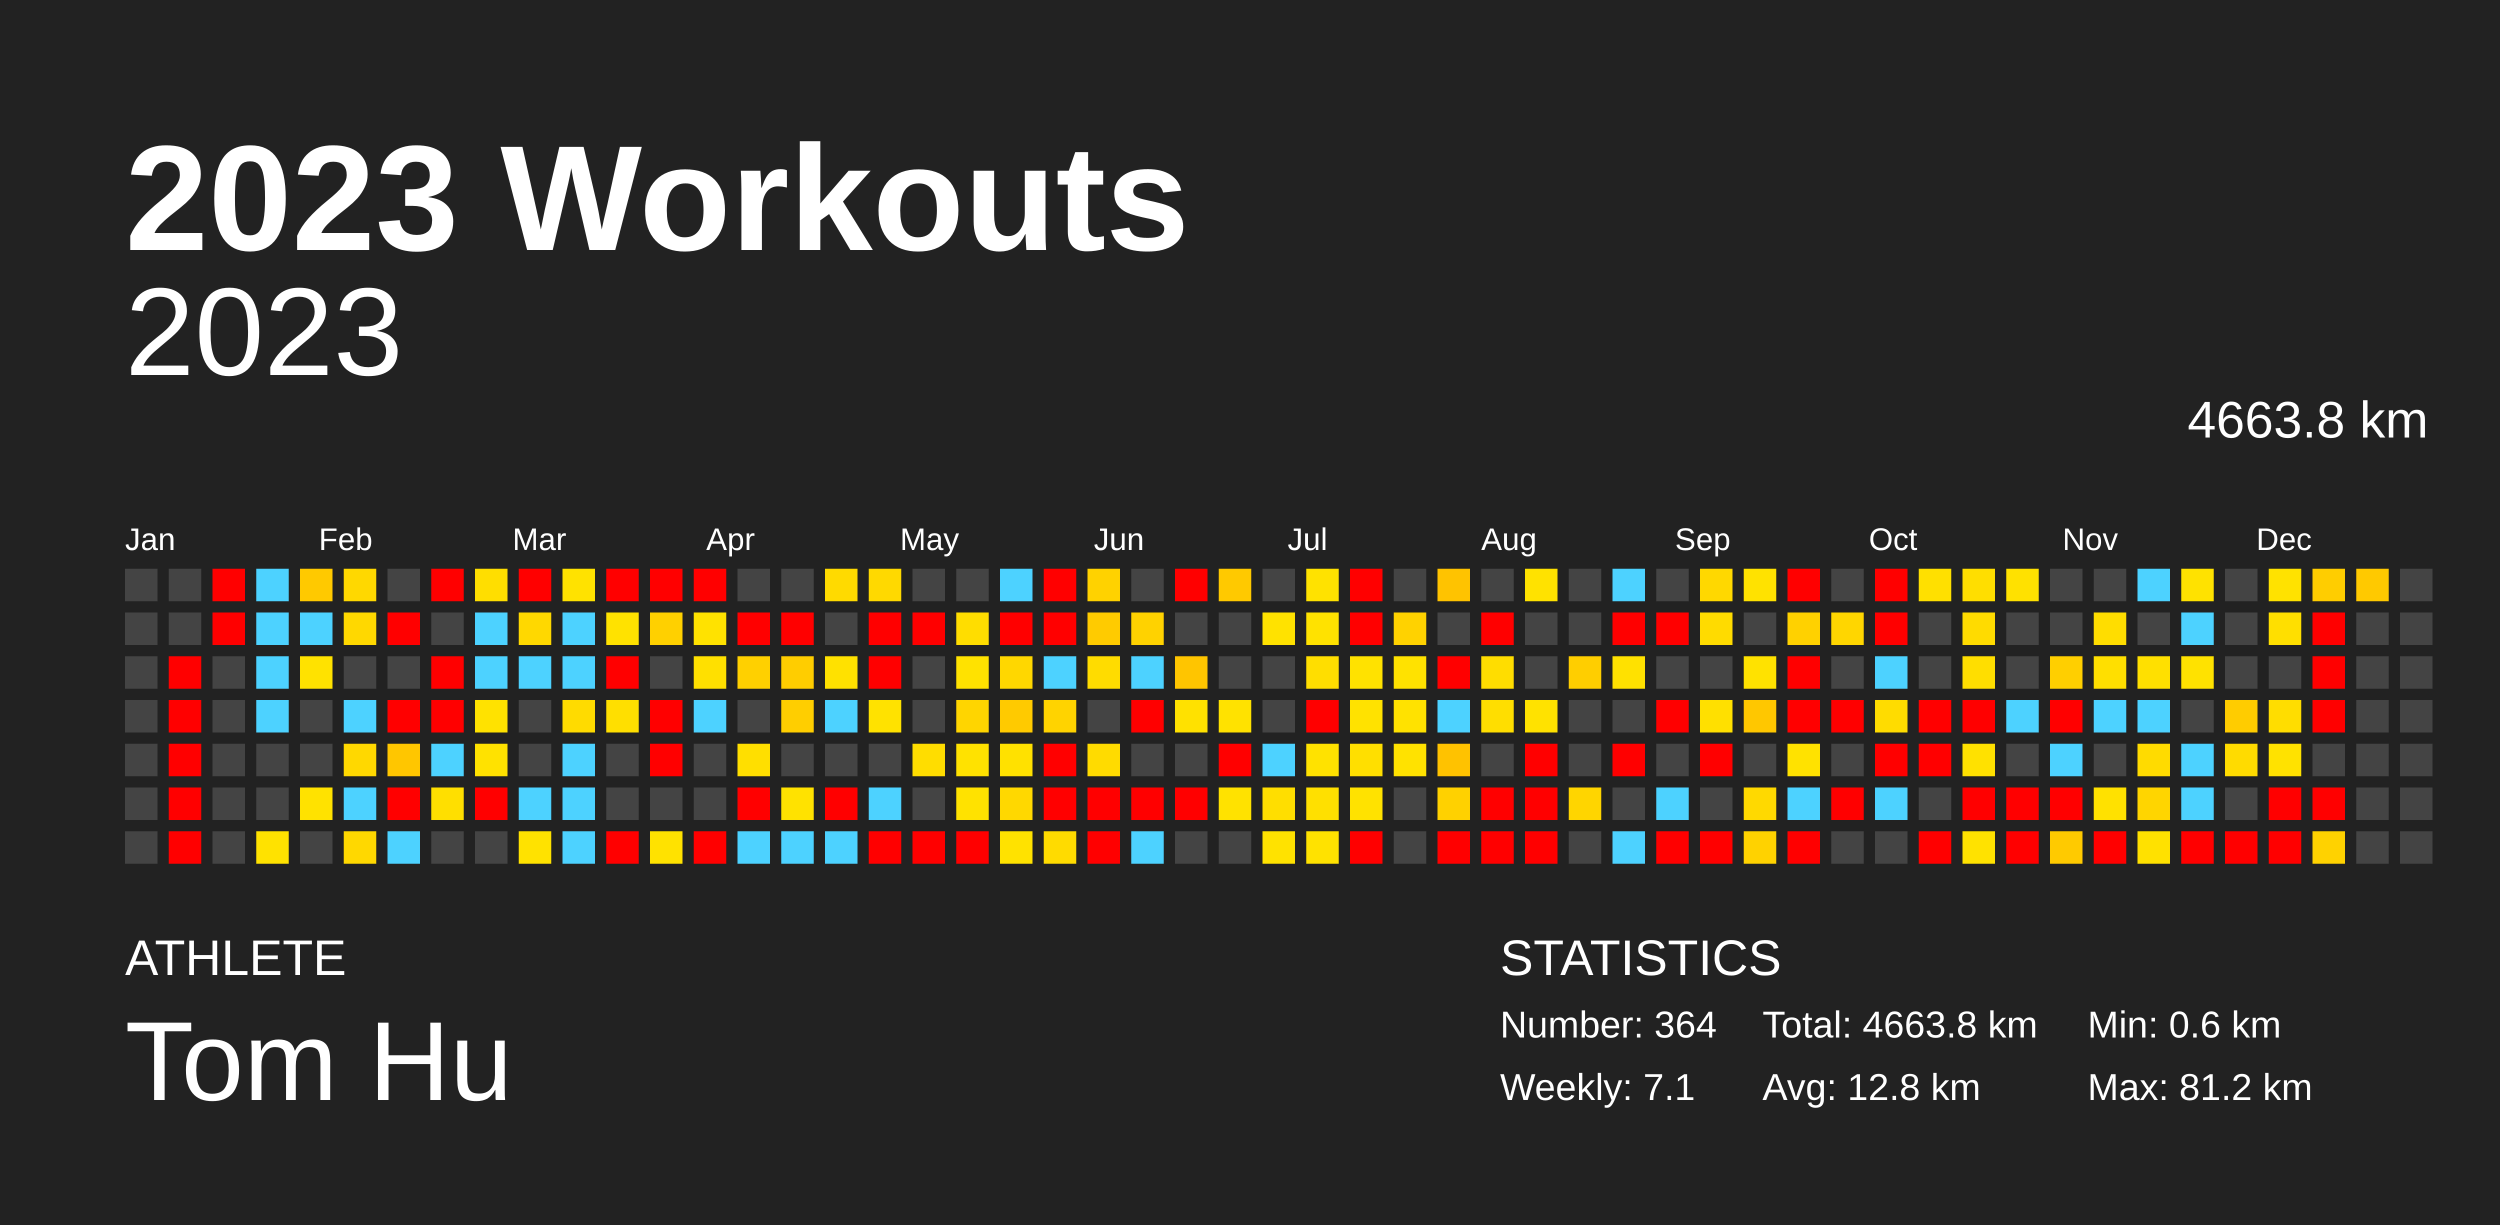
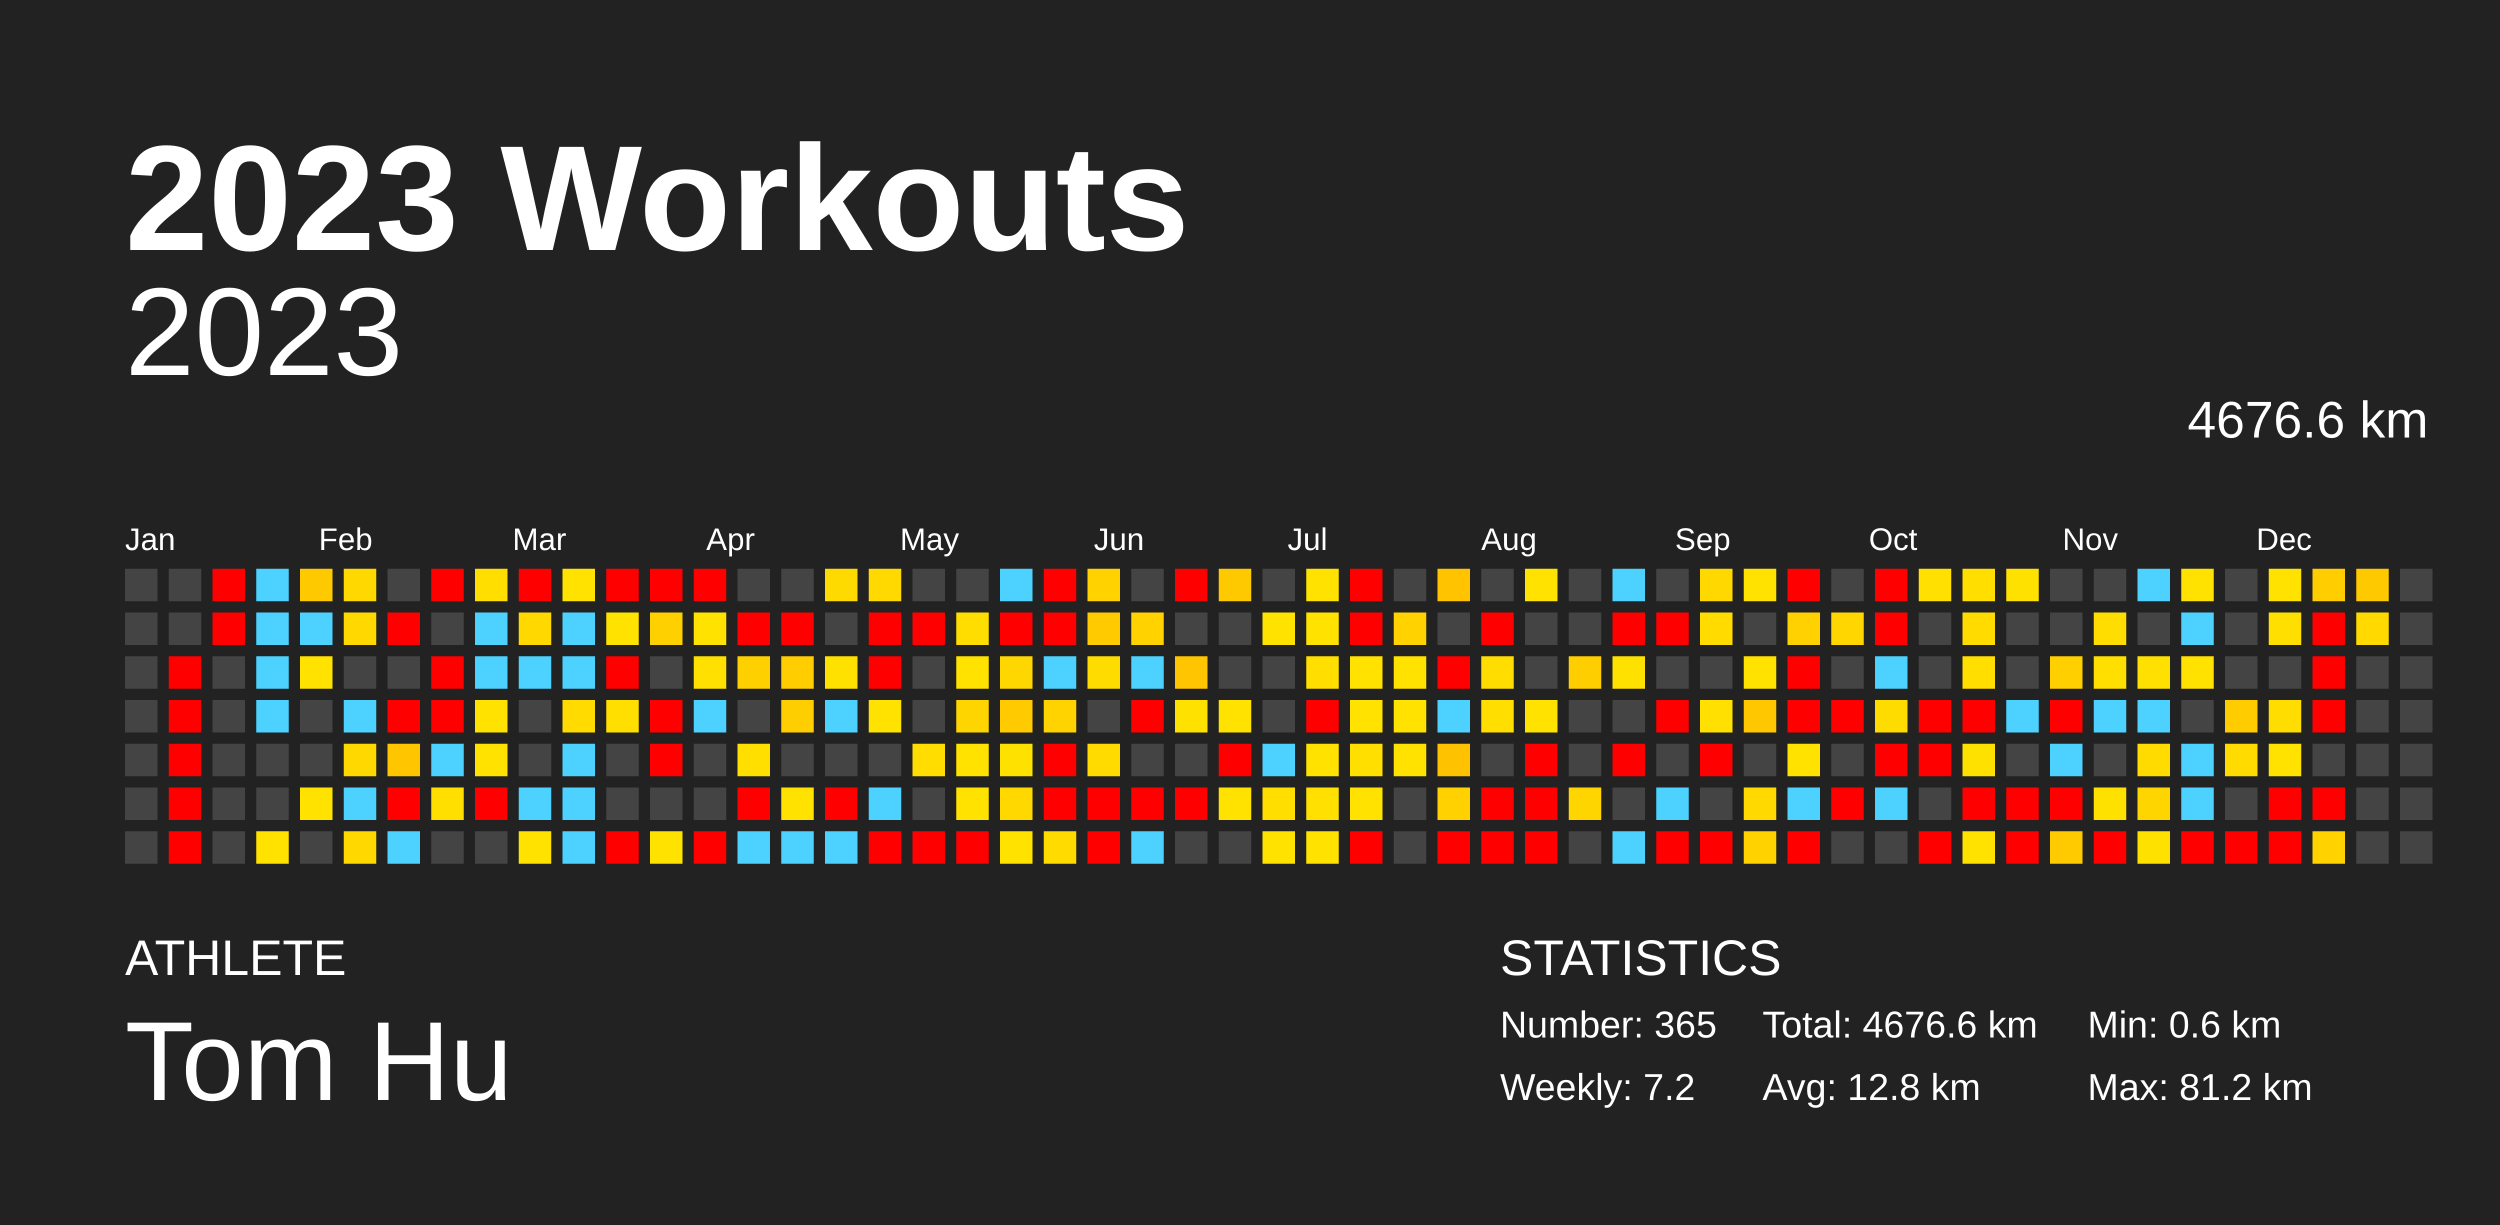
<svg xmlns="http://www.w3.org/2000/svg" baseProfile="full" height="98mm" version="1.1" viewBox="0,0,200,98" width="200mm">
  <defs />
  <rect fill="#222222" height="98" width="200" x="0" y="0" />
  <text fill="#FFFFFF" style="font-size:12px; font-family:Arial; font-weight:bold;" x="10" y="20">2023 Workouts</text>
  <text fill="#FFFFFF" style="font-size:4px; font-family:Arial" x="10" y="78">ATHLETE</text>
  <text fill="#FFFFFF" style="font-size:9px; font-family:Arial" x="10" y="88">Tom Hu</text>
  <text fill="#FFFFFF" style="font-size:4px; font-family:Arial" x="120" y="78">STATISTICS</text>
-   <text fill="#FFFFFF" style="font-size:3px; font-family:Arial" x="120" y="83">Number: 364</text>
-   <text fill="#FFFFFF" style="font-size:3px; font-family:Arial" x="120" y="88">Weekly: 7.1</text>
-   <text fill="#FFFFFF" style="font-size:3px; font-family:Arial" x="141" y="83">Total: 4663.8 km</text>
+   <text fill="#FFFFFF" style="font-size:3px; font-family:Arial" x="120" y="83">Number: 365</text>
+   <text fill="#FFFFFF" style="font-size:3px; font-family:Arial" x="120" y="88">Weekly: 7.2</text>
+   <text fill="#FFFFFF" style="font-size:3px; font-family:Arial" x="141" y="83">Total: 4676.6 km</text>
  <text fill="#FFFFFF" style="font-size:3px; font-family:Arial" x="141" y="88">Avg: 12.8 km</text>
  <text fill="#FFFFFF" style="font-size:3px; font-family:Arial" x="167" y="83">Min: 0.6 km</text>
  <text fill="#FFFFFF" style="font-size:3px; font-family:Arial" x="167" y="88">Max: 81.2 km</text>
  <text alignment-baseline="hanging" fill="#FFFFFF" style="font-size:10.0px; font-family:Arial;" x="10" y="30">2023</text>
-   <text alignment-baseline="hanging" fill="#FFFFFF" style="font-size:4.125px; font-family:Arial;" x="175" y="35">4663.8 km</text>
+   <text alignment-baseline="hanging" fill="#FFFFFF" style="font-size:4.125px; font-family:Arial;" x="175" y="35">4676.6 km</text>
  <text fill="#FFFFFF" style="font-size:2.5px; font-family:Arial" x="10.0" y="44">Jan</text>
  <text fill="#FFFFFF" style="font-size:2.5px; font-family:Arial" x="25.5" y="44">Feb</text>
  <text fill="#FFFFFF" style="font-size:2.5px; font-family:Arial" x="41.0" y="44">Mar</text>
  <text fill="#FFFFFF" style="font-size:2.5px; font-family:Arial" x="56.5" y="44">Apr</text>
  <text fill="#FFFFFF" style="font-size:2.5px; font-family:Arial" x="72.0" y="44">May</text>
  <text fill="#FFFFFF" style="font-size:2.5px; font-family:Arial" x="87.5" y="44">Jun</text>
  <text fill="#FFFFFF" style="font-size:2.5px; font-family:Arial" x="103.0" y="44">Jul</text>
  <text fill="#FFFFFF" style="font-size:2.5px; font-family:Arial" x="118.5" y="44">Aug</text>
  <text fill="#FFFFFF" style="font-size:2.5px; font-family:Arial" x="134.0" y="44">Sep</text>
  <text fill="#FFFFFF" style="font-size:2.5px; font-family:Arial" x="149.5" y="44">Oct</text>
  <text fill="#FFFFFF" style="font-size:2.5px; font-family:Arial" x="165.0" y="44">Nov</text>
  <text fill="#FFFFFF" style="font-size:2.5px; font-family:Arial" x="180.5" y="44">Dec</text>
  <rect fill="#444444" height="2.6" width="2.6" x="10.0" y="45.5" />
  <rect fill="#444444" height="2.6" width="2.6" x="10.0" y="49.0" />
  <rect fill="#444444" height="2.6" width="2.6" x="10.0" y="52.5" />
  <rect fill="#444444" height="2.6" width="2.6" x="10.0" y="56.0" />
  <rect fill="#444444" height="2.6" width="2.6" x="10.0" y="59.5" />
  <rect fill="#444444" height="2.6" width="2.6" x="10.0" y="63.0" />
  <rect fill="#444444" height="2.6" width="2.6" x="10.0" y="66.5" />
  <rect fill="#444444" height="2.6" width="2.6" x="13.5" y="45.5" />
  <rect fill="#444444" height="2.6" width="2.6" x="13.5" y="49.0" />
  <rect fill="red" height="2.6" width="2.6" x="13.5" y="52.5" />
  <rect fill="red" height="2.6" width="2.6" x="13.5" y="56.0" />
  <rect fill="red" height="2.6" width="2.6" x="13.5" y="59.5" />
  <rect fill="red" height="2.6" width="2.6" x="13.5" y="63.0" />
  <rect fill="red" height="2.6" width="2.6" x="13.5" y="66.5" />
  <rect fill="red" height="2.6" width="2.6" x="17.0" y="45.5" />
  <rect fill="red" height="2.6" width="2.6" x="17.0" y="49.0" />
  <rect fill="#444444" height="2.6" width="2.6" x="17.0" y="52.5" />
  <rect fill="#444444" height="2.6" width="2.6" x="17.0" y="56.0" />
  <rect fill="#444444" height="2.6" width="2.6" x="17.0" y="59.5" />
  <rect fill="#444444" height="2.6" width="2.6" x="17.0" y="63.0" />
  <rect fill="#444444" height="2.6" width="2.6" x="17.0" y="66.5" />
  <rect fill="#4dd2ff" height="2.6" width="2.6" x="20.5" y="45.5" />
  <rect fill="#4dd2ff" height="2.6" width="2.6" x="20.5" y="49.0" />
  <rect fill="#4dd2ff" height="2.6" width="2.6" x="20.5" y="52.5" />
  <rect fill="#4dd2ff" height="2.6" width="2.6" x="20.5" y="56.0" />
  <rect fill="#444444" height="2.6" width="2.6" x="20.5" y="59.5" />
  <rect fill="#444444" height="2.6" width="2.6" x="20.5" y="63.0" />
  <rect fill="#ffe200" height="2.6" width="2.6" x="20.5" y="66.5" />
  <rect fill="#ffc900" height="2.6" width="2.6" x="24.0" y="45.5" />
  <rect fill="#4dd2ff" height="2.6" width="2.6" x="24.0" y="49.0" />
  <rect fill="#ffe200" height="2.6" width="2.6" x="24.0" y="52.5" />
  <rect fill="#444444" height="2.6" width="2.6" x="24.0" y="56.0" />
  <rect fill="#444444" height="2.6" width="2.6" x="24.0" y="59.5" />
  <rect fill="#ffe200" height="2.6" width="2.6" x="24.0" y="63.0" />
  <rect fill="#444444" height="2.6" width="2.6" x="24.0" y="66.5" />
  <rect fill="#ffd800" height="2.6" width="2.6" x="27.5" y="45.5" />
  <rect fill="#ffd800" height="2.6" width="2.6" x="27.5" y="49.0" />
  <rect fill="#444444" height="2.6" width="2.6" x="27.5" y="52.5" />
  <rect fill="#4dd2ff" height="2.6" width="2.6" x="27.5" y="56.0" />
  <rect fill="#ffd800" height="2.6" width="2.6" x="27.5" y="59.5" />
  <rect fill="#4dd2ff" height="2.6" width="2.6" x="27.5" y="63.0" />
  <rect fill="#ffd800" height="2.6" width="2.6" x="27.5" y="66.5" />
  <rect fill="#444444" height="2.6" width="2.6" x="31.0" y="45.5" />
  <rect fill="red" height="2.6" width="2.6" x="31.0" y="49.0" />
  <rect fill="#444444" height="2.6" width="2.6" x="31.0" y="52.5" />
  <rect fill="red" height="2.6" width="2.6" x="31.0" y="56.0" />
  <rect fill="#ffc600" height="2.6" width="2.6" x="31.0" y="59.5" />
  <rect fill="red" height="2.6" width="2.6" x="31.0" y="63.0" />
  <rect fill="#4dd2ff" height="2.6" width="2.6" x="31.0" y="66.5" />
  <rect fill="red" height="2.6" width="2.6" x="34.5" y="45.5" />
  <rect fill="#444444" height="2.6" width="2.6" x="34.5" y="49.0" />
  <rect fill="red" height="2.6" width="2.6" x="34.5" y="52.5" />
  <rect fill="red" height="2.6" width="2.6" x="34.5" y="56.0" />
  <rect fill="#4dd2ff" height="2.6" width="2.6" x="34.5" y="59.5" />
  <rect fill="#ffdf00" height="2.6" width="2.6" x="34.5" y="63.0" />
  <rect fill="#444444" height="2.6" width="2.6" x="34.5" y="66.5" />
  <rect fill="#ffde00" height="2.6" width="2.6" x="38.0" y="45.5" />
  <rect fill="#4dd2ff" height="2.6" width="2.6" x="38.0" y="49.0" />
  <rect fill="#4dd2ff" height="2.6" width="2.6" x="38.0" y="52.5" />
  <rect fill="#ffe200" height="2.6" width="2.6" x="38.0" y="56.0" />
  <rect fill="#ffe200" height="2.6" width="2.6" x="38.0" y="59.5" />
  <rect fill="red" height="2.6" width="2.6" x="38.0" y="63.0" />
  <rect fill="#444444" height="2.6" width="2.6" x="38.0" y="66.5" />
  <rect fill="red" height="2.6" width="2.6" x="41.5" y="45.5" />
  <rect fill="#ffd800" height="2.6" width="2.6" x="41.5" y="49.0" />
  <rect fill="#4dd2ff" height="2.6" width="2.6" x="41.5" y="52.5" />
  <rect fill="#444444" height="2.6" width="2.6" x="41.5" y="56.0" />
  <rect fill="#444444" height="2.6" width="2.6" x="41.5" y="59.5" />
  <rect fill="#4dd2ff" height="2.6" width="2.6" x="41.5" y="63.0" />
  <rect fill="#ffe200" height="2.6" width="2.6" x="41.5" y="66.5" />
  <rect fill="#ffe200" height="2.6" width="2.6" x="45.0" y="45.5" />
  <rect fill="#4dd2ff" height="2.6" width="2.6" x="45.0" y="49.0" />
  <rect fill="#4dd2ff" height="2.6" width="2.6" x="45.0" y="52.5" />
  <rect fill="#ffdb00" height="2.6" width="2.6" x="45.0" y="56.0" />
  <rect fill="#4dd2ff" height="2.6" width="2.6" x="45.0" y="59.5" />
  <rect fill="#4dd2ff" height="2.6" width="2.6" x="45.0" y="63.0" />
  <rect fill="#4dd2ff" height="2.6" width="2.6" x="45.0" y="66.5" />
  <rect fill="red" height="2.6" width="2.6" x="48.5" y="45.5" />
  <rect fill="#ffe200" height="2.6" width="2.6" x="48.5" y="49.0" />
  <rect fill="red" height="2.6" width="2.6" x="48.5" y="52.5" />
  <rect fill="#ffdf00" height="2.6" width="2.6" x="48.5" y="56.0" />
  <rect fill="#444444" height="2.6" width="2.6" x="48.5" y="59.5" />
  <rect fill="#444444" height="2.6" width="2.6" x="48.5" y="63.0" />
  <rect fill="red" height="2.6" width="2.6" x="48.5" y="66.5" />
  <rect fill="red" height="2.6" width="2.6" x="52.0" y="45.5" />
  <rect fill="#ffd000" height="2.6" width="2.6" x="52.0" y="49.0" />
  <rect fill="#444444" height="2.6" width="2.6" x="52.0" y="52.5" />
  <rect fill="red" height="2.6" width="2.6" x="52.0" y="56.0" />
  <rect fill="red" height="2.6" width="2.6" x="52.0" y="59.5" />
  <rect fill="#444444" height="2.6" width="2.6" x="52.0" y="63.0" />
  <rect fill="#ffe200" height="2.6" width="2.6" x="52.0" y="66.5" />
  <rect fill="red" height="2.6" width="2.6" x="55.5" y="45.5" />
  <rect fill="#ffe200" height="2.6" width="2.6" x="55.5" y="49.0" />
  <rect fill="#ffe000" height="2.6" width="2.6" x="55.5" y="52.5" />
  <rect fill="#4dd2ff" height="2.6" width="2.6" x="55.5" y="56.0" />
  <rect fill="#444444" height="2.6" width="2.6" x="55.5" y="59.5" />
  <rect fill="#444444" height="2.6" width="2.6" x="55.5" y="63.0" />
  <rect fill="red" height="2.6" width="2.6" x="55.5" y="66.5" />
  <rect fill="#444444" height="2.6" width="2.6" x="59.0" y="45.5" />
  <rect fill="red" height="2.6" width="2.6" x="59.0" y="49.0" />
  <rect fill="#ffd000" height="2.6" width="2.6" x="59.0" y="52.5" />
  <rect fill="#444444" height="2.6" width="2.6" x="59.0" y="56.0" />
  <rect fill="#ffdf00" height="2.6" width="2.6" x="59.0" y="59.5" />
  <rect fill="red" height="2.6" width="2.6" x="59.0" y="63.0" />
  <rect fill="#4dd2ff" height="2.6" width="2.6" x="59.0" y="66.5" />
  <rect fill="#444444" height="2.6" width="2.6" x="62.5" y="45.5" />
  <rect fill="red" height="2.6" width="2.6" x="62.5" y="49.0" />
  <rect fill="#ffcd00" height="2.6" width="2.6" x="62.5" y="52.5" />
  <rect fill="#ffce00" height="2.6" width="2.6" x="62.5" y="56.0" />
  <rect fill="#444444" height="2.6" width="2.6" x="62.5" y="59.5" />
  <rect fill="#ffe200" height="2.6" width="2.6" x="62.5" y="63.0" />
  <rect fill="#4dd2ff" height="2.6" width="2.6" x="62.5" y="66.5" />
  <rect fill="#ffda00" height="2.6" width="2.6" x="66.0" y="45.5" />
  <rect fill="#444444" height="2.6" width="2.6" x="66.0" y="49.0" />
  <rect fill="#ffe100" height="2.6" width="2.6" x="66.0" y="52.5" />
  <rect fill="#4dd2ff" height="2.6" width="2.6" x="66.0" y="56.0" />
  <rect fill="#444444" height="2.6" width="2.6" x="66.0" y="59.5" />
  <rect fill="red" height="2.6" width="2.6" x="66.0" y="63.0" />
  <rect fill="#4dd2ff" height="2.6" width="2.6" x="66.0" y="66.5" />
  <rect fill="#ffd900" height="2.6" width="2.6" x="69.5" y="45.5" />
  <rect fill="red" height="2.6" width="2.6" x="69.5" y="49.0" />
  <rect fill="red" height="2.6" width="2.6" x="69.5" y="52.5" />
  <rect fill="#ffe200" height="2.6" width="2.6" x="69.5" y="56.0" />
  <rect fill="#444444" height="2.6" width="2.6" x="69.5" y="59.5" />
  <rect fill="#4dd2ff" height="2.6" width="2.6" x="69.5" y="63.0" />
  <rect fill="red" height="2.6" width="2.6" x="69.5" y="66.5" />
  <rect fill="#444444" height="2.6" width="2.6" x="73.0" y="45.5" />
  <rect fill="red" height="2.6" width="2.6" x="73.0" y="49.0" />
  <rect fill="#444444" height="2.6" width="2.6" x="73.0" y="52.5" />
  <rect fill="#444444" height="2.6" width="2.6" x="73.0" y="56.0" />
  <rect fill="#ffdd00" height="2.6" width="2.6" x="73.0" y="59.5" />
  <rect fill="#444444" height="2.6" width="2.6" x="73.0" y="63.0" />
  <rect fill="red" height="2.6" width="2.6" x="73.0" y="66.5" />
  <rect fill="#444444" height="2.6" width="2.6" x="76.5" y="45.5" />
  <rect fill="#ffdd00" height="2.6" width="2.6" x="76.5" y="49.0" />
  <rect fill="#ffe200" height="2.6" width="2.6" x="76.5" y="52.5" />
  <rect fill="#ffd500" height="2.6" width="2.6" x="76.5" y="56.0" />
  <rect fill="#ffe200" height="2.6" width="2.6" x="76.5" y="59.5" />
  <rect fill="#ffe200" height="2.6" width="2.6" x="76.5" y="63.0" />
  <rect fill="red" height="2.6" width="2.6" x="76.5" y="66.5" />
  <rect fill="#4dd2ff" height="2.6" width="2.6" x="80.0" y="45.5" />
  <rect fill="red" height="2.6" width="2.6" x="80.0" y="49.0" />
  <rect fill="#ffd700" height="2.6" width="2.6" x="80.0" y="52.5" />
  <rect fill="#ffca00" height="2.6" width="2.6" x="80.0" y="56.0" />
  <rect fill="#ffe100" height="2.6" width="2.6" x="80.0" y="59.5" />
  <rect fill="#ffd800" height="2.6" width="2.6" x="80.0" y="63.0" />
  <rect fill="#ffe200" height="2.6" width="2.6" x="80.0" y="66.5" />
  <rect fill="red" height="2.6" width="2.6" x="83.5" y="45.5" />
  <rect fill="red" height="2.6" width="2.6" x="83.5" y="49.0" />
  <rect fill="#4dd2ff" height="2.6" width="2.6" x="83.5" y="52.5" />
  <rect fill="#ffd300" height="2.6" width="2.6" x="83.5" y="56.0" />
  <rect fill="red" height="2.6" width="2.6" x="83.5" y="59.5" />
  <rect fill="red" height="2.6" width="2.6" x="83.5" y="63.0" />
  <rect fill="#ffdb00" height="2.6" width="2.6" x="83.5" y="66.5" />
  <rect fill="#ffd200" height="2.6" width="2.6" x="87.0" y="45.5" />
  <rect fill="#ffcb00" height="2.6" width="2.6" x="87.0" y="49.0" />
  <rect fill="#ffdc00" height="2.6" width="2.6" x="87.0" y="52.5" />
  <rect fill="#444444" height="2.6" width="2.6" x="87.0" y="56.0" />
  <rect fill="#ffdb00" height="2.6" width="2.6" x="87.0" y="59.5" />
  <rect fill="red" height="2.6" width="2.6" x="87.0" y="63.0" />
  <rect fill="red" height="2.6" width="2.6" x="87.0" y="66.5" />
  <rect fill="#444444" height="2.6" width="2.6" x="90.5" y="45.5" />
  <rect fill="#ffd200" height="2.6" width="2.6" x="90.5" y="49.0" />
  <rect fill="#4dd2ff" height="2.6" width="2.6" x="90.5" y="52.5" />
  <rect fill="red" height="2.6" width="2.6" x="90.5" y="56.0" />
  <rect fill="#444444" height="2.6" width="2.6" x="90.5" y="59.5" />
  <rect fill="red" height="2.6" width="2.6" x="90.5" y="63.0" />
  <rect fill="#4dd2ff" height="2.6" width="2.6" x="90.5" y="66.5" />
  <rect fill="red" height="2.6" width="2.6" x="94.0" y="45.5" />
  <rect fill="#444444" height="2.6" width="2.6" x="94.0" y="49.0" />
  <rect fill="#ffc500" height="2.6" width="2.6" x="94.0" y="52.5" />
  <rect fill="#ffe100" height="2.6" width="2.6" x="94.0" y="56.0" />
  <rect fill="#444444" height="2.6" width="2.6" x="94.0" y="59.5" />
  <rect fill="red" height="2.6" width="2.6" x="94.0" y="63.0" />
  <rect fill="#444444" height="2.6" width="2.6" x="94.0" y="66.5" />
  <rect fill="#ffc900" height="2.6" width="2.6" x="97.5" y="45.5" />
  <rect fill="#444444" height="2.6" width="2.6" x="97.5" y="49.0" />
  <rect fill="#444444" height="2.6" width="2.6" x="97.5" y="52.5" />
  <rect fill="#ffe200" height="2.6" width="2.6" x="97.5" y="56.0" />
  <rect fill="red" height="2.6" width="2.6" x="97.5" y="59.5" />
  <rect fill="#ffe200" height="2.6" width="2.6" x="97.5" y="63.0" />
  <rect fill="#444444" height="2.6" width="2.6" x="97.5" y="66.5" />
  <rect fill="#444444" height="2.6" width="2.6" x="101.0" y="45.5" />
  <rect fill="#ffe200" height="2.6" width="2.6" x="101.0" y="49.0" />
  <rect fill="#444444" height="2.6" width="2.6" x="101.0" y="52.5" />
  <rect fill="#444444" height="2.6" width="2.6" x="101.0" y="56.0" />
  <rect fill="#4dd2ff" height="2.6" width="2.6" x="101.0" y="59.5" />
  <rect fill="#ffde00" height="2.6" width="2.6" x="101.0" y="63.0" />
  <rect fill="#ffe200" height="2.6" width="2.6" x="101.0" y="66.5" />
  <rect fill="#ffe200" height="2.6" width="2.6" x="104.5" y="45.5" />
  <rect fill="#ffe200" height="2.6" width="2.6" x="104.5" y="49.0" />
  <rect fill="#ffde00" height="2.6" width="2.6" x="104.5" y="52.5" />
  <rect fill="red" height="2.6" width="2.6" x="104.5" y="56.0" />
  <rect fill="#ffe200" height="2.6" width="2.6" x="104.5" y="59.5" />
  <rect fill="#ffe000" height="2.6" width="2.6" x="104.5" y="63.0" />
  <rect fill="#ffe200" height="2.6" width="2.6" x="104.5" y="66.5" />
  <rect fill="red" height="2.6" width="2.6" x="108.0" y="45.5" />
  <rect fill="red" height="2.6" width="2.6" x="108.0" y="49.0" />
  <rect fill="#ffe200" height="2.6" width="2.6" x="108.0" y="52.5" />
  <rect fill="#ffe200" height="2.6" width="2.6" x="108.0" y="56.0" />
  <rect fill="#ffdf00" height="2.6" width="2.6" x="108.0" y="59.5" />
  <rect fill="#ffe200" height="2.6" width="2.6" x="108.0" y="63.0" />
  <rect fill="red" height="2.6" width="2.6" x="108.0" y="66.5" />
  <rect fill="#444444" height="2.6" width="2.6" x="111.5" y="45.5" />
  <rect fill="#ffd200" height="2.6" width="2.6" x="111.5" y="49.0" />
  <rect fill="#ffe200" height="2.6" width="2.6" x="111.5" y="52.5" />
  <rect fill="#ffe200" height="2.6" width="2.6" x="111.5" y="56.0" />
  <rect fill="#ffe200" height="2.6" width="2.6" x="111.5" y="59.5" />
  <rect fill="#444444" height="2.6" width="2.6" x="111.5" y="63.0" />
  <rect fill="#444444" height="2.6" width="2.6" x="111.5" y="66.5" />
  <rect fill="#ffc300" height="2.6" width="2.6" x="115.0" y="45.5" />
  <rect fill="#444444" height="2.6" width="2.6" x="115.0" y="49.0" />
  <rect fill="red" height="2.6" width="2.6" x="115.0" y="52.5" />
  <rect fill="#4dd2ff" height="2.6" width="2.6" x="115.0" y="56.0" />
  <rect fill="#ffc200" height="2.6" width="2.6" x="115.0" y="59.5" />
  <rect fill="#ffd100" height="2.6" width="2.6" x="115.0" y="63.0" />
  <rect fill="red" height="2.6" width="2.6" x="115.0" y="66.5" />
  <rect fill="#444444" height="2.6" width="2.6" x="118.5" y="45.5" />
  <rect fill="red" height="2.6" width="2.6" x="118.5" y="49.0" />
  <rect fill="#ffdd00" height="2.6" width="2.6" x="118.5" y="52.5" />
  <rect fill="#ffde00" height="2.6" width="2.6" x="118.5" y="56.0" />
  <rect fill="#444444" height="2.6" width="2.6" x="118.5" y="59.5" />
  <rect fill="red" height="2.6" width="2.6" x="118.5" y="63.0" />
  <rect fill="red" height="2.6" width="2.6" x="118.5" y="66.5" />
  <rect fill="#ffe200" height="2.6" width="2.6" x="122.0" y="45.5" />
  <rect fill="#444444" height="2.6" width="2.6" x="122.0" y="49.0" />
  <rect fill="#444444" height="2.6" width="2.6" x="122.0" y="52.5" />
  <rect fill="#ffe200" height="2.6" width="2.6" x="122.0" y="56.0" />
  <rect fill="red" height="2.6" width="2.6" x="122.0" y="59.5" />
  <rect fill="red" height="2.6" width="2.6" x="122.0" y="63.0" />
  <rect fill="red" height="2.6" width="2.6" x="122.0" y="66.5" />
  <rect fill="#444444" height="2.6" width="2.6" x="125.5" y="45.5" />
  <rect fill="#444444" height="2.6" width="2.6" x="125.5" y="49.0" />
  <rect fill="#ffce00" height="2.6" width="2.6" x="125.5" y="52.5" />
  <rect fill="#444444" height="2.6" width="2.6" x="125.5" y="56.0" />
  <rect fill="#444444" height="2.6" width="2.6" x="125.5" y="59.5" />
  <rect fill="#ffd500" height="2.6" width="2.6" x="125.5" y="63.0" />
  <rect fill="#444444" height="2.6" width="2.6" x="125.5" y="66.5" />
  <rect fill="#4dd2ff" height="2.6" width="2.6" x="129.0" y="45.5" />
  <rect fill="red" height="2.6" width="2.6" x="129.0" y="49.0" />
  <rect fill="#ffe100" height="2.6" width="2.6" x="129.0" y="52.5" />
  <rect fill="#444444" height="2.6" width="2.6" x="129.0" y="56.0" />
  <rect fill="red" height="2.6" width="2.6" x="129.0" y="59.5" />
  <rect fill="#444444" height="2.6" width="2.6" x="129.0" y="63.0" />
  <rect fill="#4dd2ff" height="2.6" width="2.6" x="129.0" y="66.5" />
  <rect fill="#444444" height="2.6" width="2.6" x="132.5" y="45.5" />
  <rect fill="red" height="2.6" width="2.6" x="132.5" y="49.0" />
  <rect fill="#444444" height="2.6" width="2.6" x="132.5" y="52.5" />
  <rect fill="red" height="2.6" width="2.6" x="132.5" y="56.0" />
  <rect fill="#444444" height="2.6" width="2.6" x="132.5" y="59.5" />
  <rect fill="#4dd2ff" height="2.6" width="2.6" x="132.5" y="63.0" />
  <rect fill="red" height="2.6" width="2.6" x="132.5" y="66.5" />
  <rect fill="#ffd800" height="2.6" width="2.6" x="136.0" y="45.5" />
  <rect fill="#ffdb00" height="2.6" width="2.6" x="136.0" y="49.0" />
  <rect fill="#444444" height="2.6" width="2.6" x="136.0" y="52.5" />
  <rect fill="#ffe000" height="2.6" width="2.6" x="136.0" y="56.0" />
  <rect fill="red" height="2.6" width="2.6" x="136.0" y="59.5" />
  <rect fill="#444444" height="2.6" width="2.6" x="136.0" y="63.0" />
  <rect fill="red" height="2.6" width="2.6" x="136.0" y="66.5" />
  <rect fill="#ffe200" height="2.6" width="2.6" x="139.5" y="45.5" />
  <rect fill="#444444" height="2.6" width="2.6" x="139.5" y="49.0" />
  <rect fill="#ffe200" height="2.6" width="2.6" x="139.5" y="52.5" />
  <rect fill="#ffc700" height="2.6" width="2.6" x="139.5" y="56.0" />
  <rect fill="#444444" height="2.6" width="2.6" x="139.5" y="59.5" />
  <rect fill="#ffd900" height="2.6" width="2.6" x="139.5" y="63.0" />
  <rect fill="#ffd200" height="2.6" width="2.6" x="139.5" y="66.5" />
  <rect fill="red" height="2.6" width="2.6" x="143.0" y="45.5" />
  <rect fill="#ffd100" height="2.6" width="2.6" x="143.0" y="49.0" />
  <rect fill="red" height="2.6" width="2.6" x="143.0" y="52.5" />
  <rect fill="red" height="2.6" width="2.6" x="143.0" y="56.0" />
  <rect fill="#ffe200" height="2.6" width="2.6" x="143.0" y="59.5" />
  <rect fill="#4dd2ff" height="2.6" width="2.6" x="143.0" y="63.0" />
  <rect fill="red" height="2.6" width="2.6" x="143.0" y="66.5" />
  <rect fill="#444444" height="2.6" width="2.6" x="146.5" y="45.5" />
  <rect fill="#ffd600" height="2.6" width="2.6" x="146.5" y="49.0" />
  <rect fill="#444444" height="2.6" width="2.6" x="146.5" y="52.5" />
  <rect fill="red" height="2.6" width="2.6" x="146.5" y="56.0" />
  <rect fill="#444444" height="2.6" width="2.6" x="146.5" y="59.5" />
  <rect fill="red" height="2.6" width="2.6" x="146.5" y="63.0" />
  <rect fill="#444444" height="2.6" width="2.6" x="146.5" y="66.5" />
  <rect fill="red" height="2.6" width="2.6" x="150.0" y="45.5" />
  <rect fill="red" height="2.6" width="2.6" x="150.0" y="49.0" />
  <rect fill="#4dd2ff" height="2.6" width="2.6" x="150.0" y="52.5" />
  <rect fill="#ffdc00" height="2.6" width="2.6" x="150.0" y="56.0" />
  <rect fill="red" height="2.6" width="2.6" x="150.0" y="59.5" />
  <rect fill="#4dd2ff" height="2.6" width="2.6" x="150.0" y="63.0" />
  <rect fill="#444444" height="2.6" width="2.6" x="150.0" y="66.5" />
  <rect fill="#ffe000" height="2.6" width="2.6" x="153.5" y="45.5" />
  <rect fill="#444444" height="2.6" width="2.6" x="153.5" y="49.0" />
  <rect fill="#444444" height="2.6" width="2.6" x="153.5" y="52.5" />
  <rect fill="red" height="2.6" width="2.6" x="153.5" y="56.0" />
  <rect fill="red" height="2.6" width="2.6" x="153.5" y="59.5" />
  <rect fill="#444444" height="2.6" width="2.6" x="153.5" y="63.0" />
  <rect fill="red" height="2.6" width="2.6" x="153.5" y="66.5" />
  <rect fill="#ffde00" height="2.6" width="2.6" x="157.0" y="45.5" />
  <rect fill="#ffdb00" height="2.6" width="2.6" x="157.0" y="49.0" />
  <rect fill="#ffde00" height="2.6" width="2.6" x="157.0" y="52.5" />
  <rect fill="red" height="2.6" width="2.6" x="157.0" y="56.0" />
  <rect fill="#ffe100" height="2.6" width="2.6" x="157.0" y="59.5" />
  <rect fill="red" height="2.6" width="2.6" x="157.0" y="63.0" />
  <rect fill="#ffe200" height="2.6" width="2.6" x="157.0" y="66.5" />
  <rect fill="#ffe100" height="2.6" width="2.6" x="160.5" y="45.5" />
  <rect fill="#444444" height="2.6" width="2.6" x="160.5" y="49.0" />
  <rect fill="#444444" height="2.6" width="2.6" x="160.5" y="52.5" />
  <rect fill="#4dd2ff" height="2.6" width="2.6" x="160.5" y="56.0" />
  <rect fill="#444444" height="2.6" width="2.6" x="160.5" y="59.5" />
  <rect fill="red" height="2.6" width="2.6" x="160.5" y="63.0" />
  <rect fill="red" height="2.6" width="2.6" x="160.5" y="66.5" />
  <rect fill="#444444" height="2.6" width="2.6" x="164.0" y="45.5" />
  <rect fill="#444444" height="2.6" width="2.6" x="164.0" y="49.0" />
  <rect fill="#ffcf00" height="2.6" width="2.6" x="164.0" y="52.5" />
  <rect fill="red" height="2.6" width="2.6" x="164.0" y="56.0" />
  <rect fill="#4dd2ff" height="2.6" width="2.6" x="164.0" y="59.5" />
  <rect fill="red" height="2.6" width="2.6" x="164.0" y="63.0" />
  <rect fill="#ffca00" height="2.6" width="2.6" x="164.0" y="66.5" />
  <rect fill="#444444" height="2.6" width="2.6" x="167.5" y="45.5" />
  <rect fill="#ffdd00" height="2.6" width="2.6" x="167.5" y="49.0" />
  <rect fill="#ffdf00" height="2.6" width="2.6" x="167.5" y="52.5" />
  <rect fill="#4dd2ff" height="2.6" width="2.6" x="167.5" y="56.0" />
  <rect fill="#444444" height="2.6" width="2.6" x="167.5" y="59.5" />
  <rect fill="#ffe100" height="2.6" width="2.6" x="167.5" y="63.0" />
  <rect fill="red" height="2.6" width="2.6" x="167.5" y="66.5" />
  <rect fill="#4dd2ff" height="2.6" width="2.6" x="171.0" y="45.5" />
  <rect fill="#444444" height="2.6" width="2.6" x="171.0" y="49.0" />
  <rect fill="#ffe000" height="2.6" width="2.6" x="171.0" y="52.5" />
  <rect fill="#4dd2ff" height="2.6" width="2.6" x="171.0" y="56.0" />
  <rect fill="#ffdb00" height="2.6" width="2.6" x="171.0" y="59.5" />
  <rect fill="#ffd500" height="2.6" width="2.6" x="171.0" y="63.0" />
  <rect fill="#ffe100" height="2.6" width="2.6" x="171.0" y="66.5" />
  <rect fill="#ffe200" height="2.6" width="2.6" x="174.5" y="45.5" />
  <rect fill="#4dd2ff" height="2.6" width="2.6" x="174.5" y="49.0" />
  <rect fill="#ffe200" height="2.6" width="2.6" x="174.5" y="52.5" />
  <rect fill="#444444" height="2.6" width="2.6" x="174.5" y="56.0" />
  <rect fill="#4dd2ff" height="2.6" width="2.6" x="174.5" y="59.5" />
  <rect fill="#4dd2ff" height="2.6" width="2.6" x="174.5" y="63.0" />
  <rect fill="red" height="2.6" width="2.6" x="174.5" y="66.5" />
  <rect fill="#444444" height="2.6" width="2.6" x="178.0" y="45.5" />
  <rect fill="#444444" height="2.6" width="2.6" x="178.0" y="49.0" />
  <rect fill="#444444" height="2.6" width="2.6" x="178.0" y="52.5" />
  <rect fill="#ffcc00" height="2.6" width="2.6" x="178.0" y="56.0" />
  <rect fill="#ffdb00" height="2.6" width="2.6" x="178.0" y="59.5" />
  <rect fill="#444444" height="2.6" width="2.6" x="178.0" y="63.0" />
  <rect fill="red" height="2.6" width="2.6" x="178.0" y="66.5" />
  <rect fill="#ffe200" height="2.6" width="2.6" x="181.5" y="45.5" />
  <rect fill="#ffdf00" height="2.6" width="2.6" x="181.5" y="49.0" />
  <rect fill="#444444" height="2.6" width="2.6" x="181.5" y="52.5" />
  <rect fill="#ffdd00" height="2.6" width="2.6" x="181.5" y="56.0" />
  <rect fill="#ffe200" height="2.6" width="2.6" x="181.5" y="59.5" />
  <rect fill="red" height="2.6" width="2.6" x="181.5" y="63.0" />
  <rect fill="red" height="2.6" width="2.6" x="181.5" y="66.5" />
  <rect fill="#ffcd00" height="2.6" width="2.6" x="185.0" y="45.5" />
  <rect fill="red" height="2.6" width="2.6" x="185.0" y="49.0" />
  <rect fill="red" height="2.6" width="2.6" x="185.0" y="52.5" />
  <rect fill="red" height="2.6" width="2.6" x="185.0" y="56.0" />
  <rect fill="#444444" height="2.6" width="2.6" x="185.0" y="59.5" />
  <rect fill="red" height="2.6" width="2.6" x="185.0" y="63.0" />
  <rect fill="#ffd200" height="2.6" width="2.6" x="185.0" y="66.5" />
  <rect fill="#ffc900" height="2.6" width="2.6" x="188.5" y="45.5" />
-   <rect fill="#444444" height="2.6" width="2.6" x="188.5" y="49.0" />
+   <rect fill="#ffd900" height="2.6" width="2.6" x="188.5" y="49.0" />
  <rect fill="#444444" height="2.6" width="2.6" x="188.5" y="52.5" />
  <rect fill="#444444" height="2.6" width="2.6" x="188.5" y="56.0" />
  <rect fill="#444444" height="2.6" width="2.6" x="188.5" y="59.5" />
  <rect fill="#444444" height="2.6" width="2.6" x="188.5" y="63.0" />
  <rect fill="#444444" height="2.6" width="2.6" x="188.5" y="66.5" />
  <rect fill="#444444" height="2.6" width="2.6" x="192.0" y="45.5" />
  <rect fill="#444444" height="2.6" width="2.6" x="192.0" y="49.0" />
  <rect fill="#444444" height="2.6" width="2.6" x="192.0" y="52.5" />
  <rect fill="#444444" height="2.6" width="2.6" x="192.0" y="56.0" />
  <rect fill="#444444" height="2.6" width="2.6" x="192.0" y="59.5" />
  <rect fill="#444444" height="2.6" width="2.6" x="192.0" y="63.0" />
  <rect fill="#444444" height="2.6" width="2.6" x="192.0" y="66.5" />
</svg>
